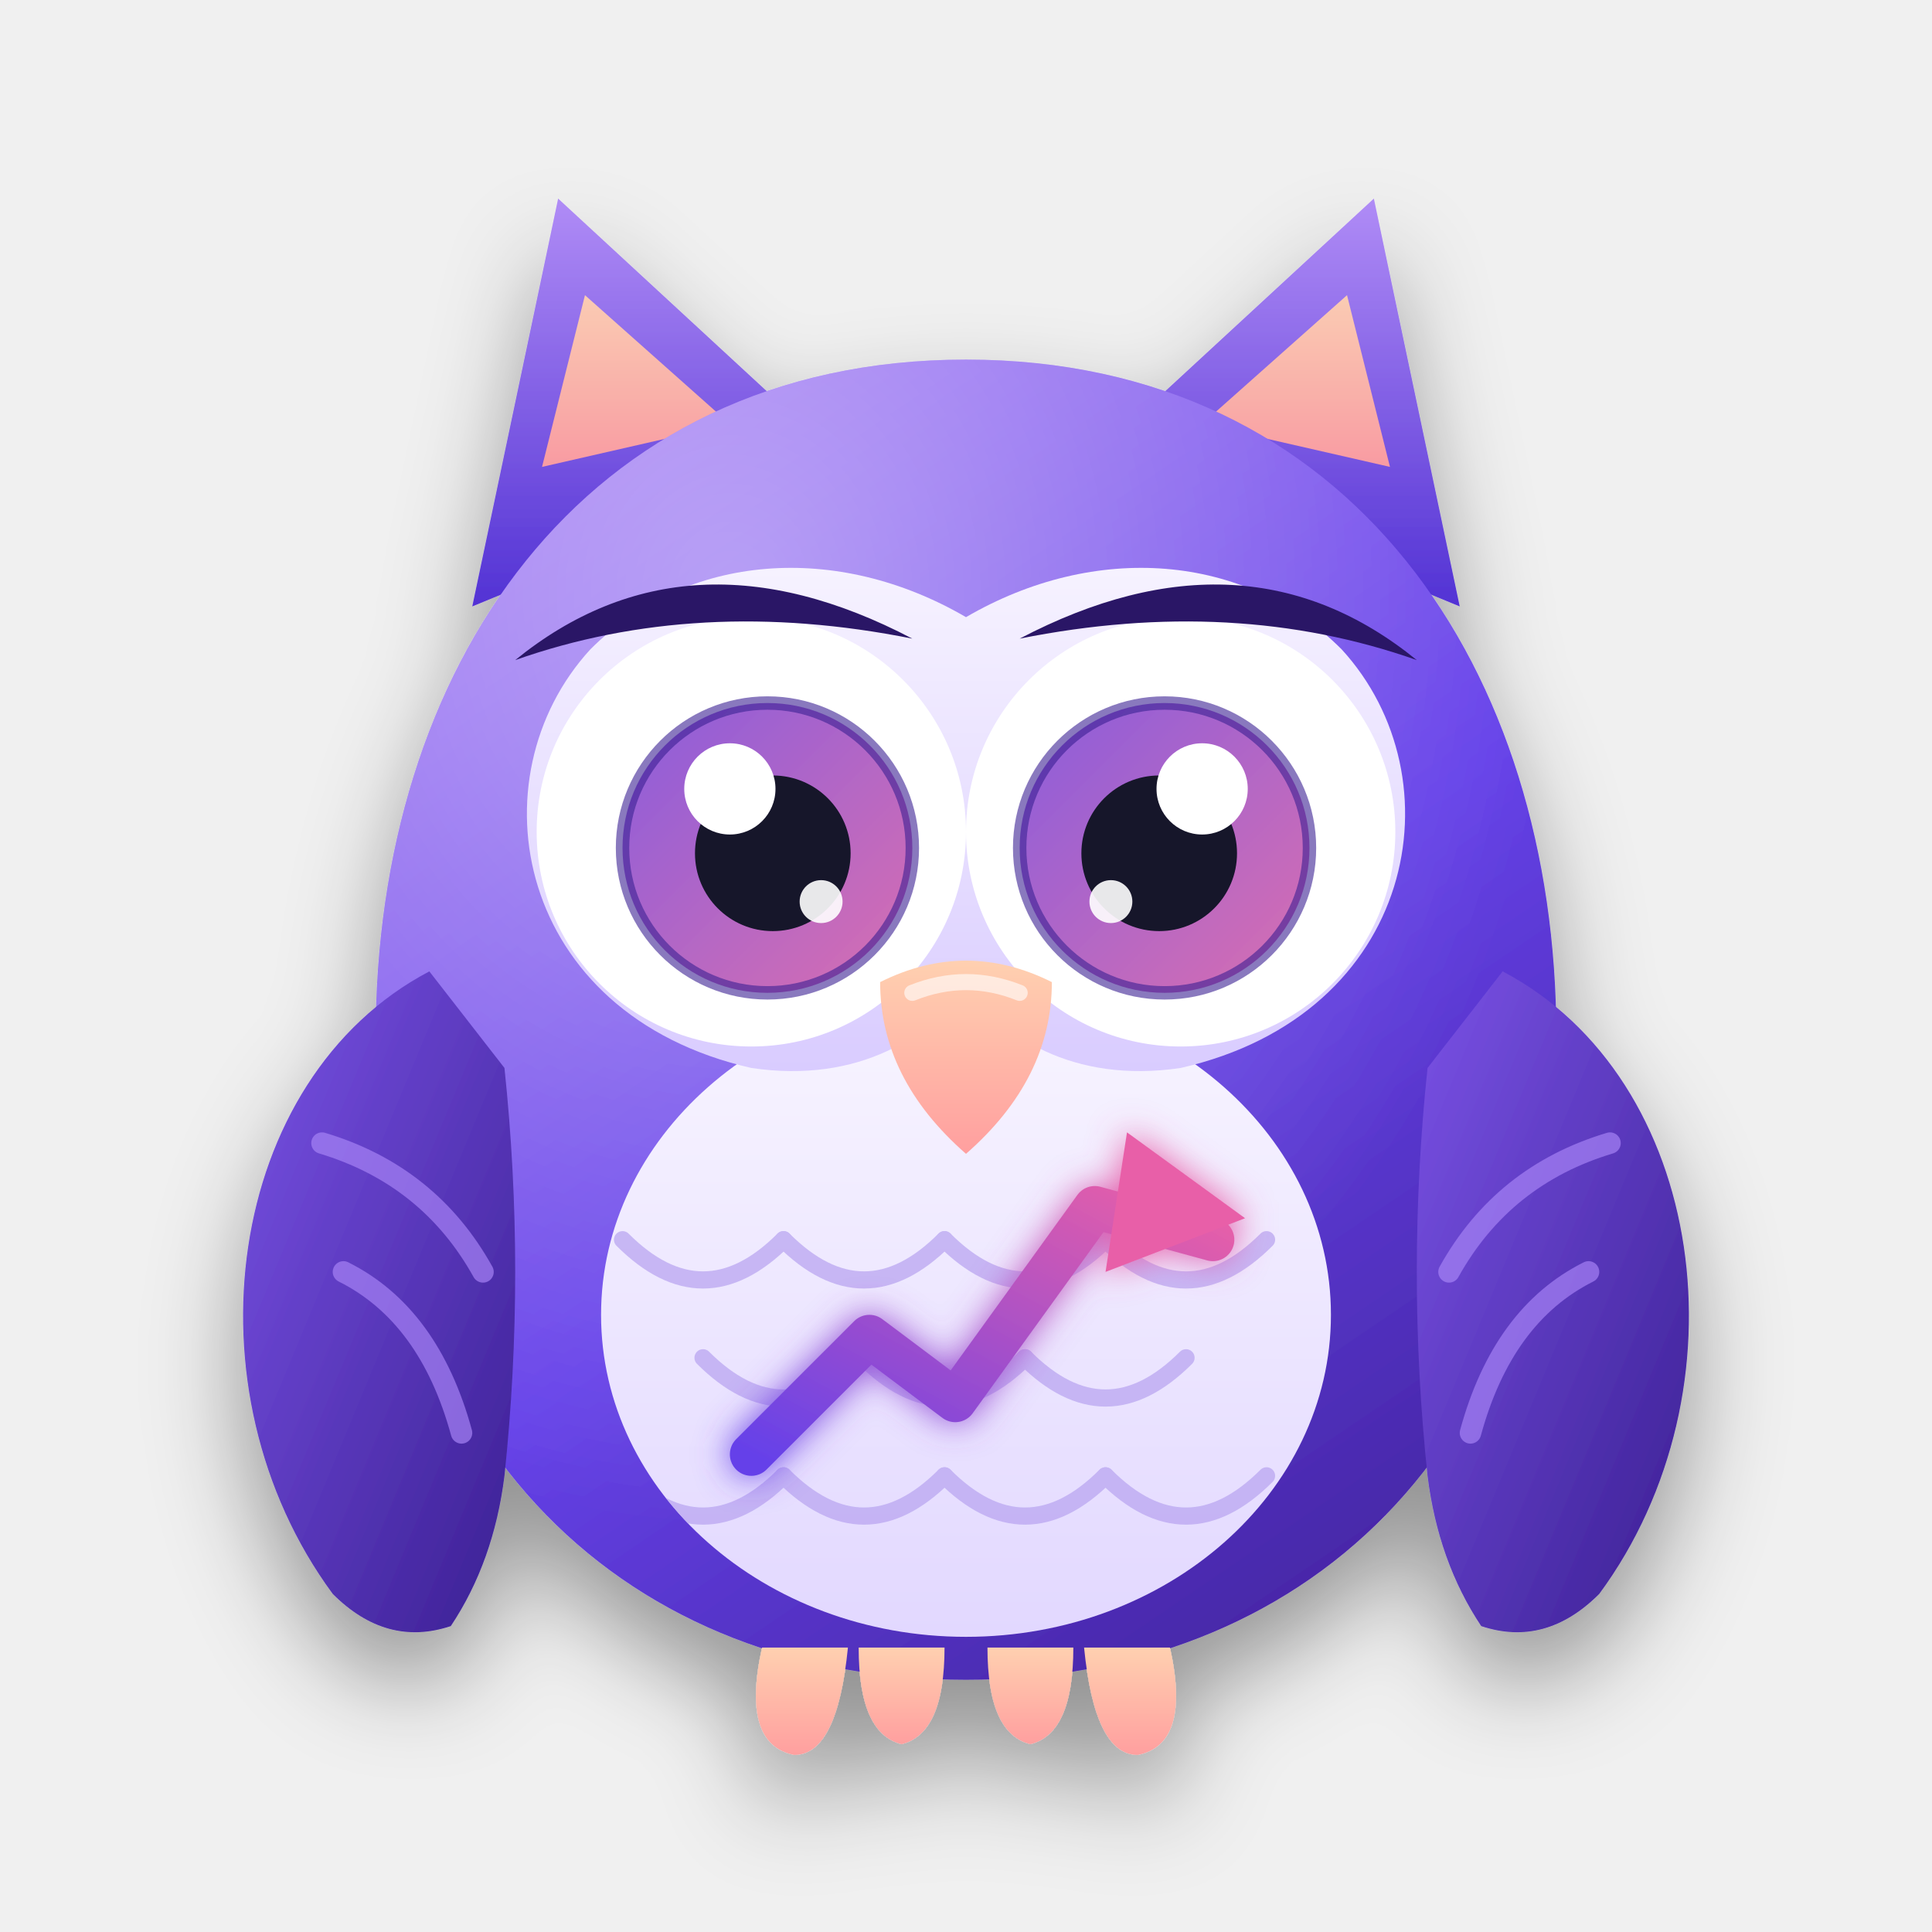
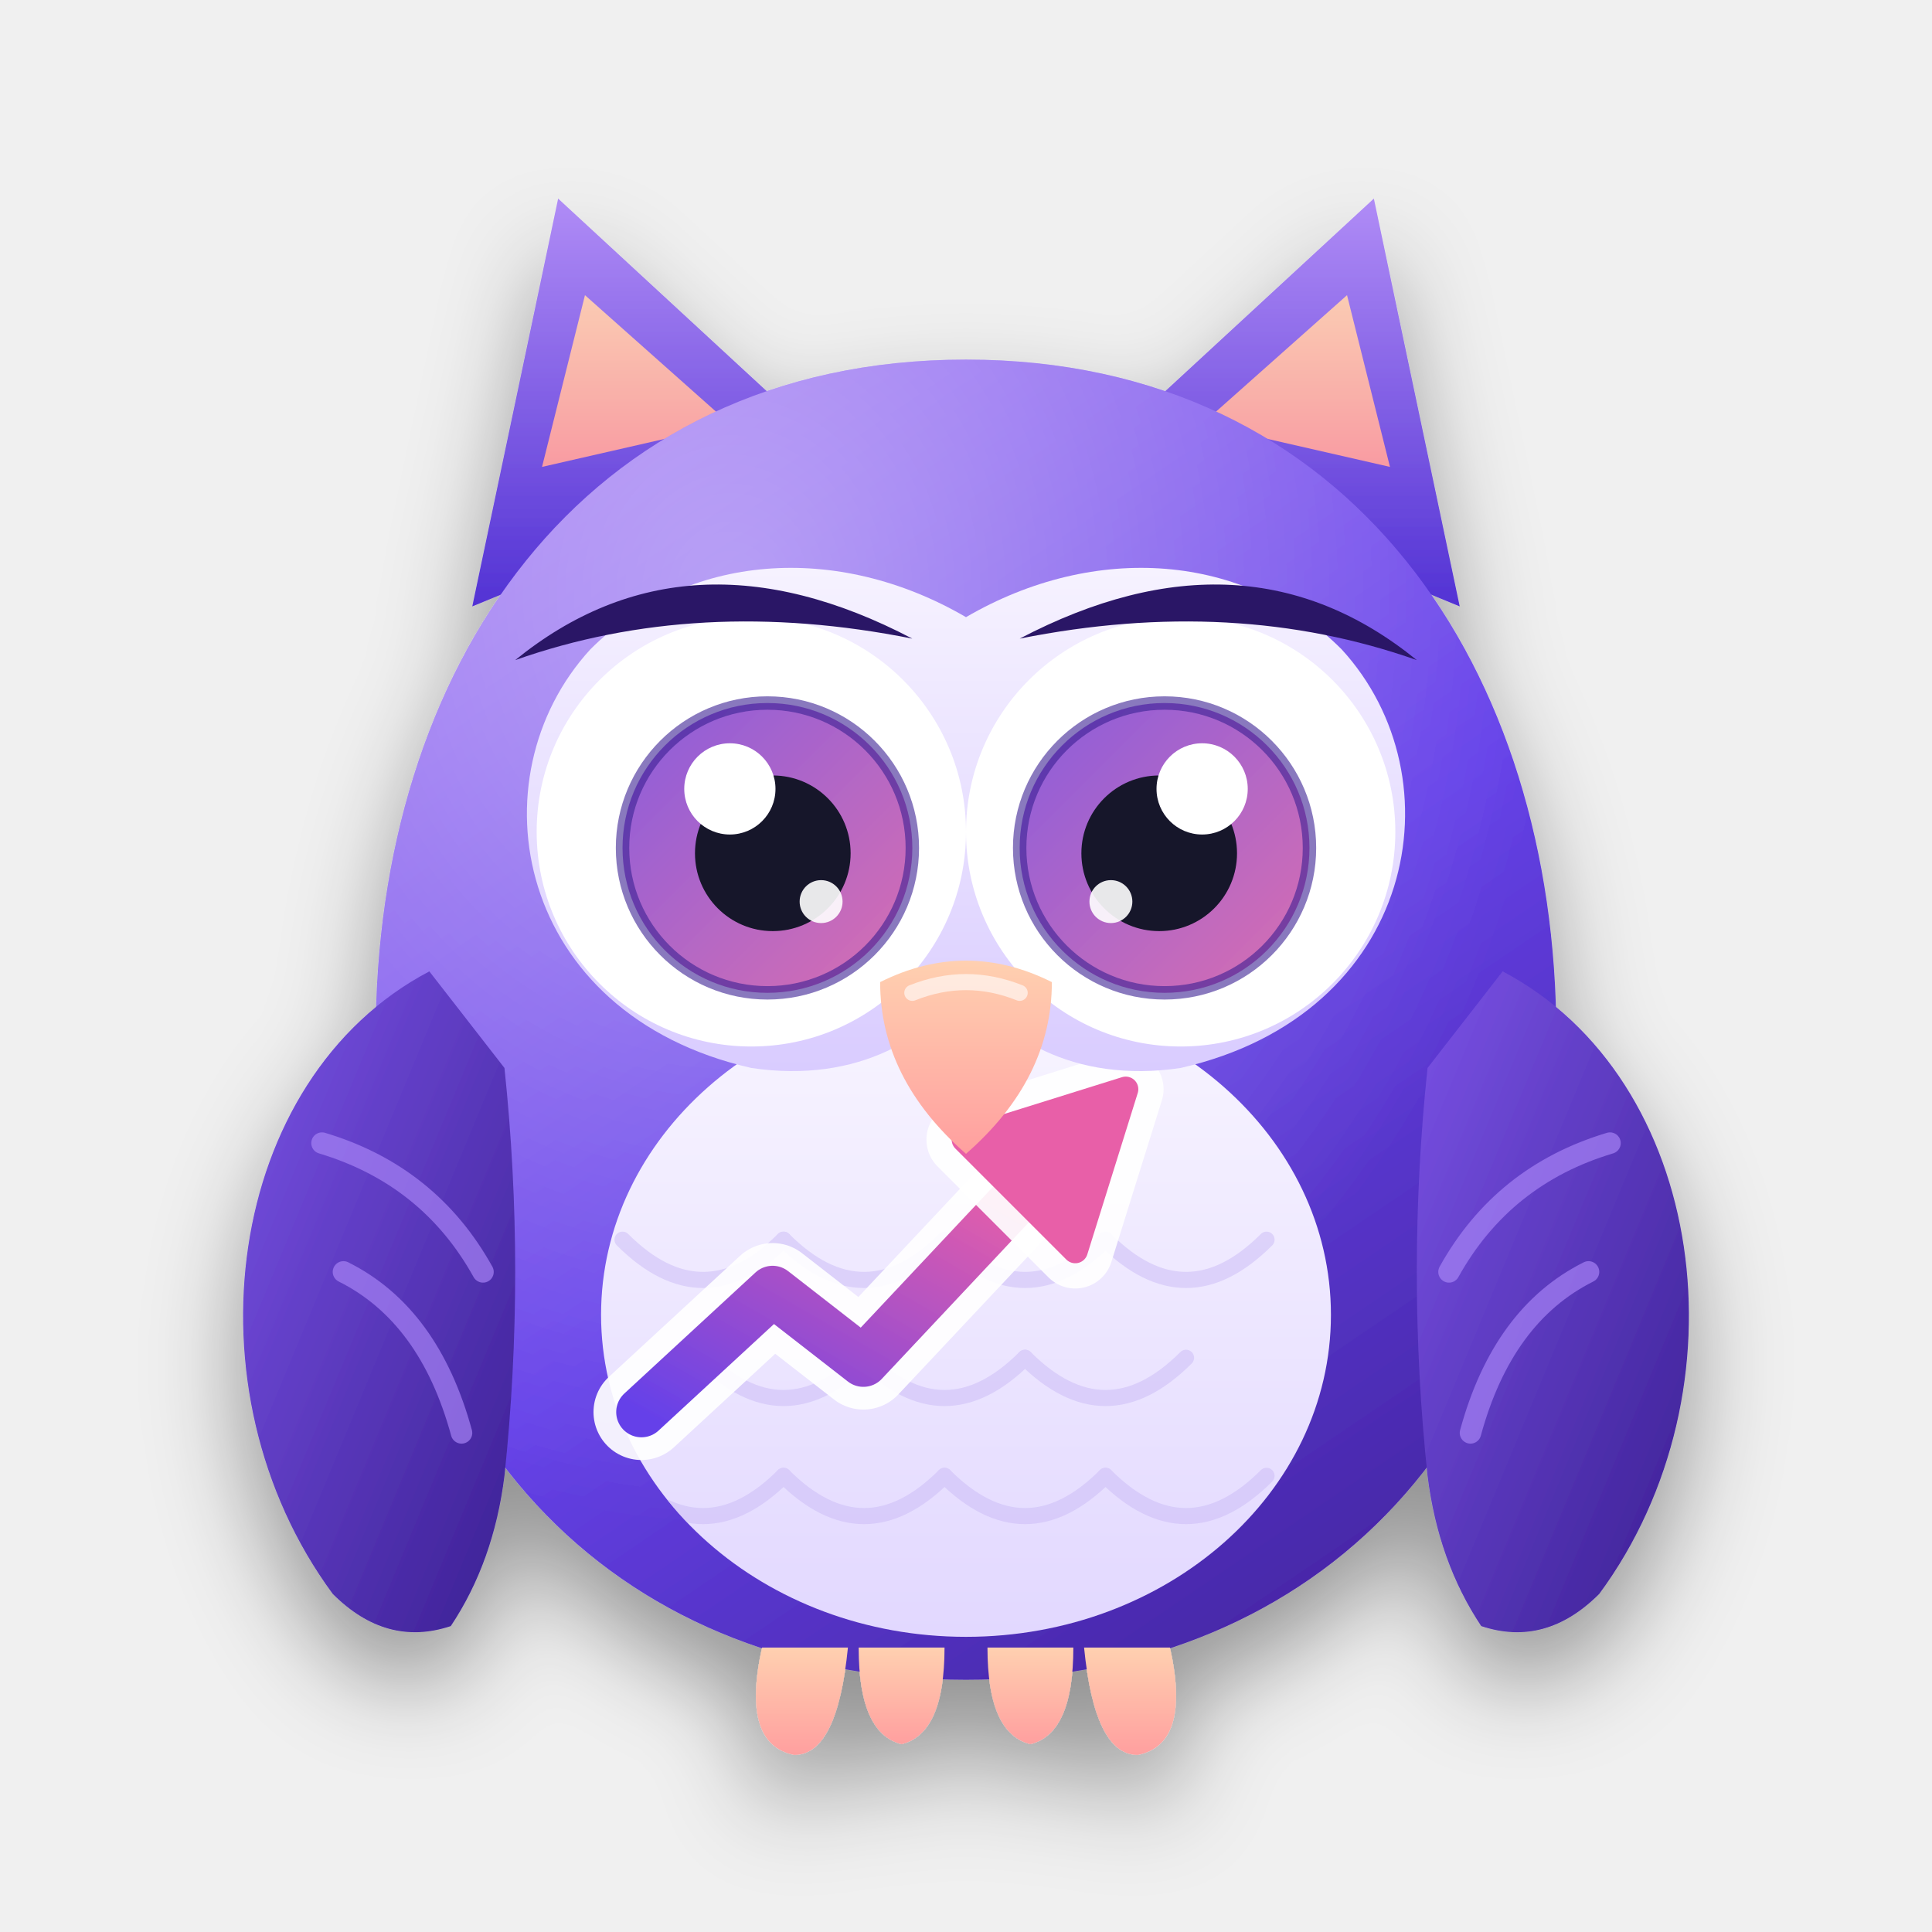
<svg xmlns="http://www.w3.org/2000/svg" viewBox="20 40 360 330" width="400" height="400">
  <defs>
    <linearGradient id="body" x1=".2" y1="0" x2=".8" y2="1">
      <stop offset="0" stop-color="#9b73f2" />
      <stop offset=".55" stop-color="#6541e9" />
      <stop offset="1" stop-color="#43249f" />
    </linearGradient>
    <linearGradient id="wing" x1="0" y1="0" x2="1" y2="1">
      <stop offset="0" stop-color="#7a52e6" />
      <stop offset="1" stop-color="#3a1f92" />
    </linearGradient>
    <linearGradient id="mask" x1="0" y1="0" x2="0" y2="1">
      <stop offset="0" stop-color="#f6f2ff" />
      <stop offset="1" stop-color="#d9ccff" />
    </linearGradient>
    <linearGradient id="belly" x1="0" y1="0" x2="0" y2="1">
      <stop offset="0" stop-color="#f8f5ff" />
      <stop offset="1" stop-color="#e2d8ff" />
    </linearGradient>
    <linearGradient id="iris" x1="0" y1="0" x2="1" y2="1">
      <stop offset="0" stop-color="#8a5ddc" />
      <stop offset="1" stop-color="#d96fb0" />
    </linearGradient>
    <linearGradient id="beak" x1="0" y1="0" x2="0" y2="1">
      <stop offset="0" stop-color="#ffd0b0" />
      <stop offset="1" stop-color="#ff9f9f" />
    </linearGradient>
    <linearGradient id="tuft" x1="0" y1="0" x2="0" y2="1">
      <stop offset="0" stop-color="#b08cf6" />
      <stop offset="1" stop-color="#5232d4" />
    </linearGradient>
    <linearGradient id="chart" x1="0" y1="1" x2="1" y2="0">
      <stop offset="0" stop-color="#6541e9" />
      <stop offset="1" stop-color="#e85fa8" />
    </linearGradient>
    <linearGradient id="brand" x1="0" y1="0" x2="1" y2="1">
      <stop offset="0" stop-color="#6541e9" />
      <stop offset=".55" stop-color="#b17ace" />
      <stop offset="1" stop-color="#feb2b4" />
    </linearGradient>
    <radialGradient id="rim" cx=".3" cy=".18" r=".7">
      <stop offset="0" stop-color="#fff" stop-opacity=".38" />
      <stop offset="1" stop-color="#fff" stop-opacity="0" />
    </radialGradient>
    <radialGradient id="bgc" cx=".5" cy=".32" r=".85">
      <stop offset="0" stop-color="#31266f" />
      <stop offset="1" stop-color="#0d0a26" />
    </radialGradient>
    <clipPath id="bellyclip">
      <ellipse cx="200" cy="270" rx="68" ry="60" />
    </clipPath>
    <filter id="sh" x="-20%" y="-20%" width="140%" height="150%">
      <feDropShadow dx="0" dy="9" stdDeviation="9" flood-color="#000" flood-opacity=".38" />
    </filter>
    <filter id="glow" x="-50%" y="-50%" width="200%" height="200%">
      <feGaussianBlur stdDeviation="3.2" result="b" />
      <feMerge>
        <feMergeNode in="b" />
        <feMergeNode in="SourceGraphic" />
      </feMerge>
    </filter>
    <filter id="outline" x="-15%" y="-15%" width="130%" height="130%">
      <feMorphology in="SourceAlpha" operator="dilate" radius="9" result="d" />
      <feFlood flood-color="#fff" />
      <feComposite in2="d" operator="in" result="w" />
      <feDropShadow dx="0" dy="5" stdDeviation="5" flood-opacity=".3" />
      <feMerge>
        <feMergeNode />
        <feMergeNode in="SourceGraphic" />
      </feMerge>
    </filter>
  </defs>
  <g filter="url(#sh)">
    <g>
      <path d="M108 138 L124 62 L176 110 Z" fill="url(#tuft)" />
      <path d="M292 138 L276 62 L224 110 Z" fill="url(#tuft)" />
      <path d="M121 112 L129 80 L156 104 Z" fill="url(#beak)" opacity=".95" />
      <path d="M279 112 L271 80 L244 104 Z" fill="url(#beak)" opacity=".95" />
      <path d="M200 92 C128 92 90 150 90 218 C90 296 138 338 200 338 C262 338 310 296 310 218 C310 150 272 92 200 92 Z" fill="url(#body)" />
      <path d="M200 92 C128 92 90 150 90 218 C90 296 138 338 200 338 C262 338 310 296 310 218 C310 150 272 92 200 92 Z" fill="url(#rim)" />
      <path d="M100 206 C62 226 54 284 82 322 Q92 332 104 328 Q112 316 114 300 Q118 262 114 224 Z" fill="url(#wing)" />
      <path d="M300 206 C338 226 346 284 318 322 Q308 332 296 328 Q288 316 286 300 Q282 262 286 224 Z" fill="url(#wing)" />
      <path d="M84 262 Q100 270 106 292 M80 238 Q100 244 110 262" fill="none" stroke="#a581f5" stroke-width="4" stroke-linecap="round" opacity=".7" />
      <path d="M316 262 Q300 270 294 292 M320 238 Q300 244 290 262" fill="none" stroke="#a581f5" stroke-width="4" stroke-linecap="round" opacity=".7" />
      <ellipse cx="200" cy="270" rx="68" ry="60" fill="url(#belly)" />
-       <g clip-path="url(#bellyclip)" fill="none" stroke="#b9a6f0" stroke-width="3.2" stroke-linecap="round" opacity=".75">
+       <g clip-path="url(#bellyclip)" fill="none" stroke="#c9b9f5" stroke-width="3" stroke-linecap="round" opacity=".5">
        <path d="M136 300 q15 15 30 0" />
        <path d="M166 300 q15 15 30 0" />
        <path d="M196 300 q15 15 30 0" />
        <path d="M226 300 q15 15 30 0" />
        <path d="M151 278 q15 15 30 0" />
        <path d="M181 278 q15 15 30 0" />
        <path d="M211 278 q15 15 30 0" />
        <path d="M136 256 q15 15 30 0" />
        <path d="M166 256 q15 15 30 0" />
        <path d="M196 256 q15 15 30 0" />
        <path d="M226 256 q15 15 30 0" />
      </g>
-       <g filter="url(#glow)">
-         <polyline points="160,296 182,274 198,286 224,250 246,256" fill="none" stroke="url(#chart)" stroke-width="8" stroke-linecap="round" stroke-linejoin="round" />
-         <path d="M230 236 L252 252 L226 262 Z" fill="#e85fa8" />
+       <g transform="translate(-9 8) scale(.94)" transform-origin="200 270">
+         <g stroke-linecap="round" stroke-linejoin="round" fill="none">
+           <polyline points="158,298 184,274 202,288 233,255" stroke="#fff" stroke-width="19" opacity=".92" />
+           <polyline points="158,298 184,274 202,288 233,255" stroke="url(#chart)" stroke-width="10" />
+         </g>
+         <path d="M254 234 L222 244 L244 266 Z" fill="#fff" stroke="#fff" stroke-width="15" stroke-linejoin="round" opacity=".92" />
+         <path d="M254 234 L222 244 L244 266 Z" fill="#e85fa8" stroke="#e85fa8" stroke-width="5" stroke-linejoin="round" />
      </g>
      <path d="M200 140 C176 126 148 128 130 146 C108 170 116 214 160 224 C180 227 194 218 200 208 C206 218 220 227 240 224 C284 214 292 170 270 146 C252 128 224 126 200 140 Z" fill="url(#mask)" />
      <circle cx="160" cy="180" r="40" fill="#fff" />
      <circle cx="163" cy="183" r="27" fill="url(#iris)" />
      <circle cx="163" cy="183" r="27" fill="none" stroke="#3a1f92" stroke-width="2.5" opacity=".6" />
      <circle cx="164" cy="184" r="14.5" fill="#15132a" />
      <circle cx="156" cy="172" r="8.5" fill="#fff" />
      <circle cx="173" cy="193" r="4" fill="#fff" opacity=".9" />
      <path d="M120 180 A40 40 0 0 1 200 180" fill="none" stroke="#3a1f92" stroke-width="0" />
      <circle cx="240" cy="180" r="40" fill="#fff" />
      <circle cx="237" cy="183" r="27" fill="url(#iris)" />
      <circle cx="237" cy="183" r="27" fill="none" stroke="#3a1f92" stroke-width="2.5" opacity=".6" />
      <circle cx="236" cy="184" r="14.5" fill="#15132a" />
      <circle cx="244" cy="172" r="8.5" fill="#fff" />
      <circle cx="227" cy="193" r="4" fill="#fff" opacity=".9" />
      <path d="M200 180 A40 40 0 0 1 280 180" fill="none" stroke="#3a1f92" stroke-width="0" />
      <path d="M116 148 Q148 122 190 144 Q150 136 116 148 Z" fill="#2a1766" />
      <path d="M284 148 Q252 122 210 144 Q250 136 284 148 Z" fill="#2a1766" />
      <path d="M184 208 Q200 200 216 208 Q216 226 200 240 Q184 226 184 208 Z" fill="url(#beak)" />
      <path d="M190 210 Q200 206 210 210" fill="none" stroke="#fff" stroke-width="3" stroke-linecap="round" opacity=".6" />
      <g fill="url(#beak)">
        <path d="M162 332 q-4 18 6 20 q8 0 10 -20 Z" />
        <path d="M180 332 q0 16 8 18 q8 -2 8 -18 Z" />
        <path d="M238 332 q4 18 -6 20 q-8 0 -10 -20 Z" />
        <path d="M220 332 q0 16 -8 18 q-8 -2 -8 -18 Z" />
      </g>
    </g>
  </g>
</svg>
